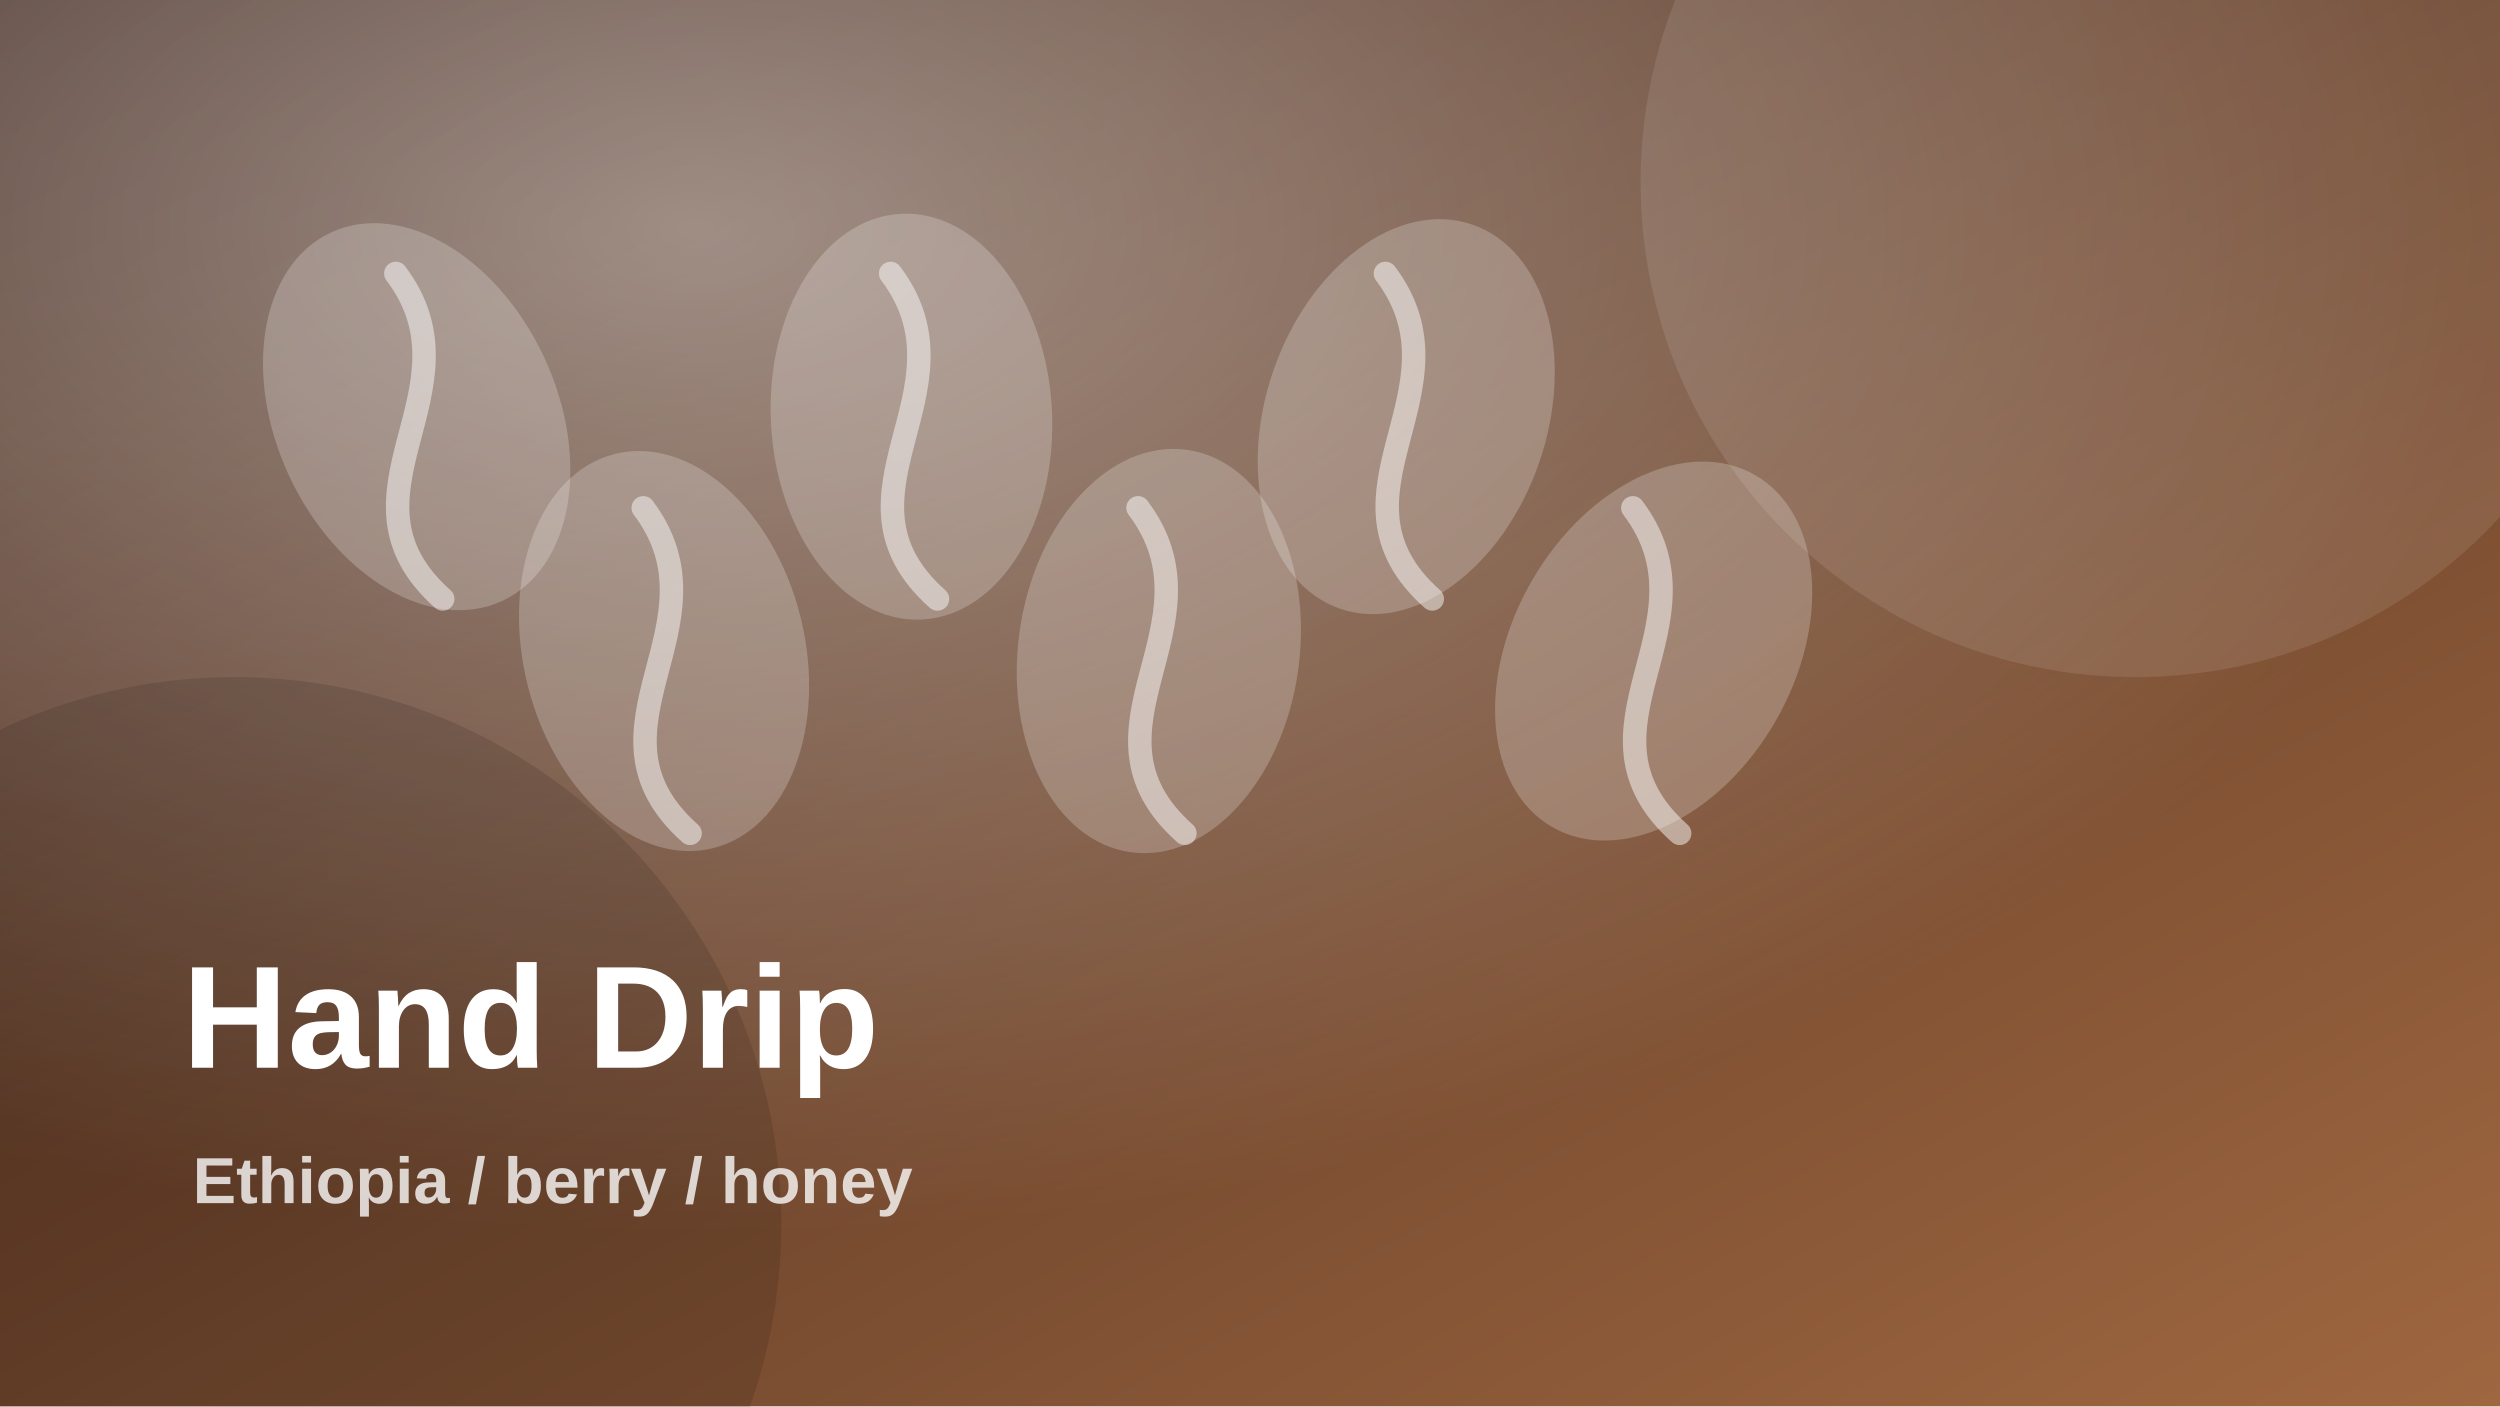
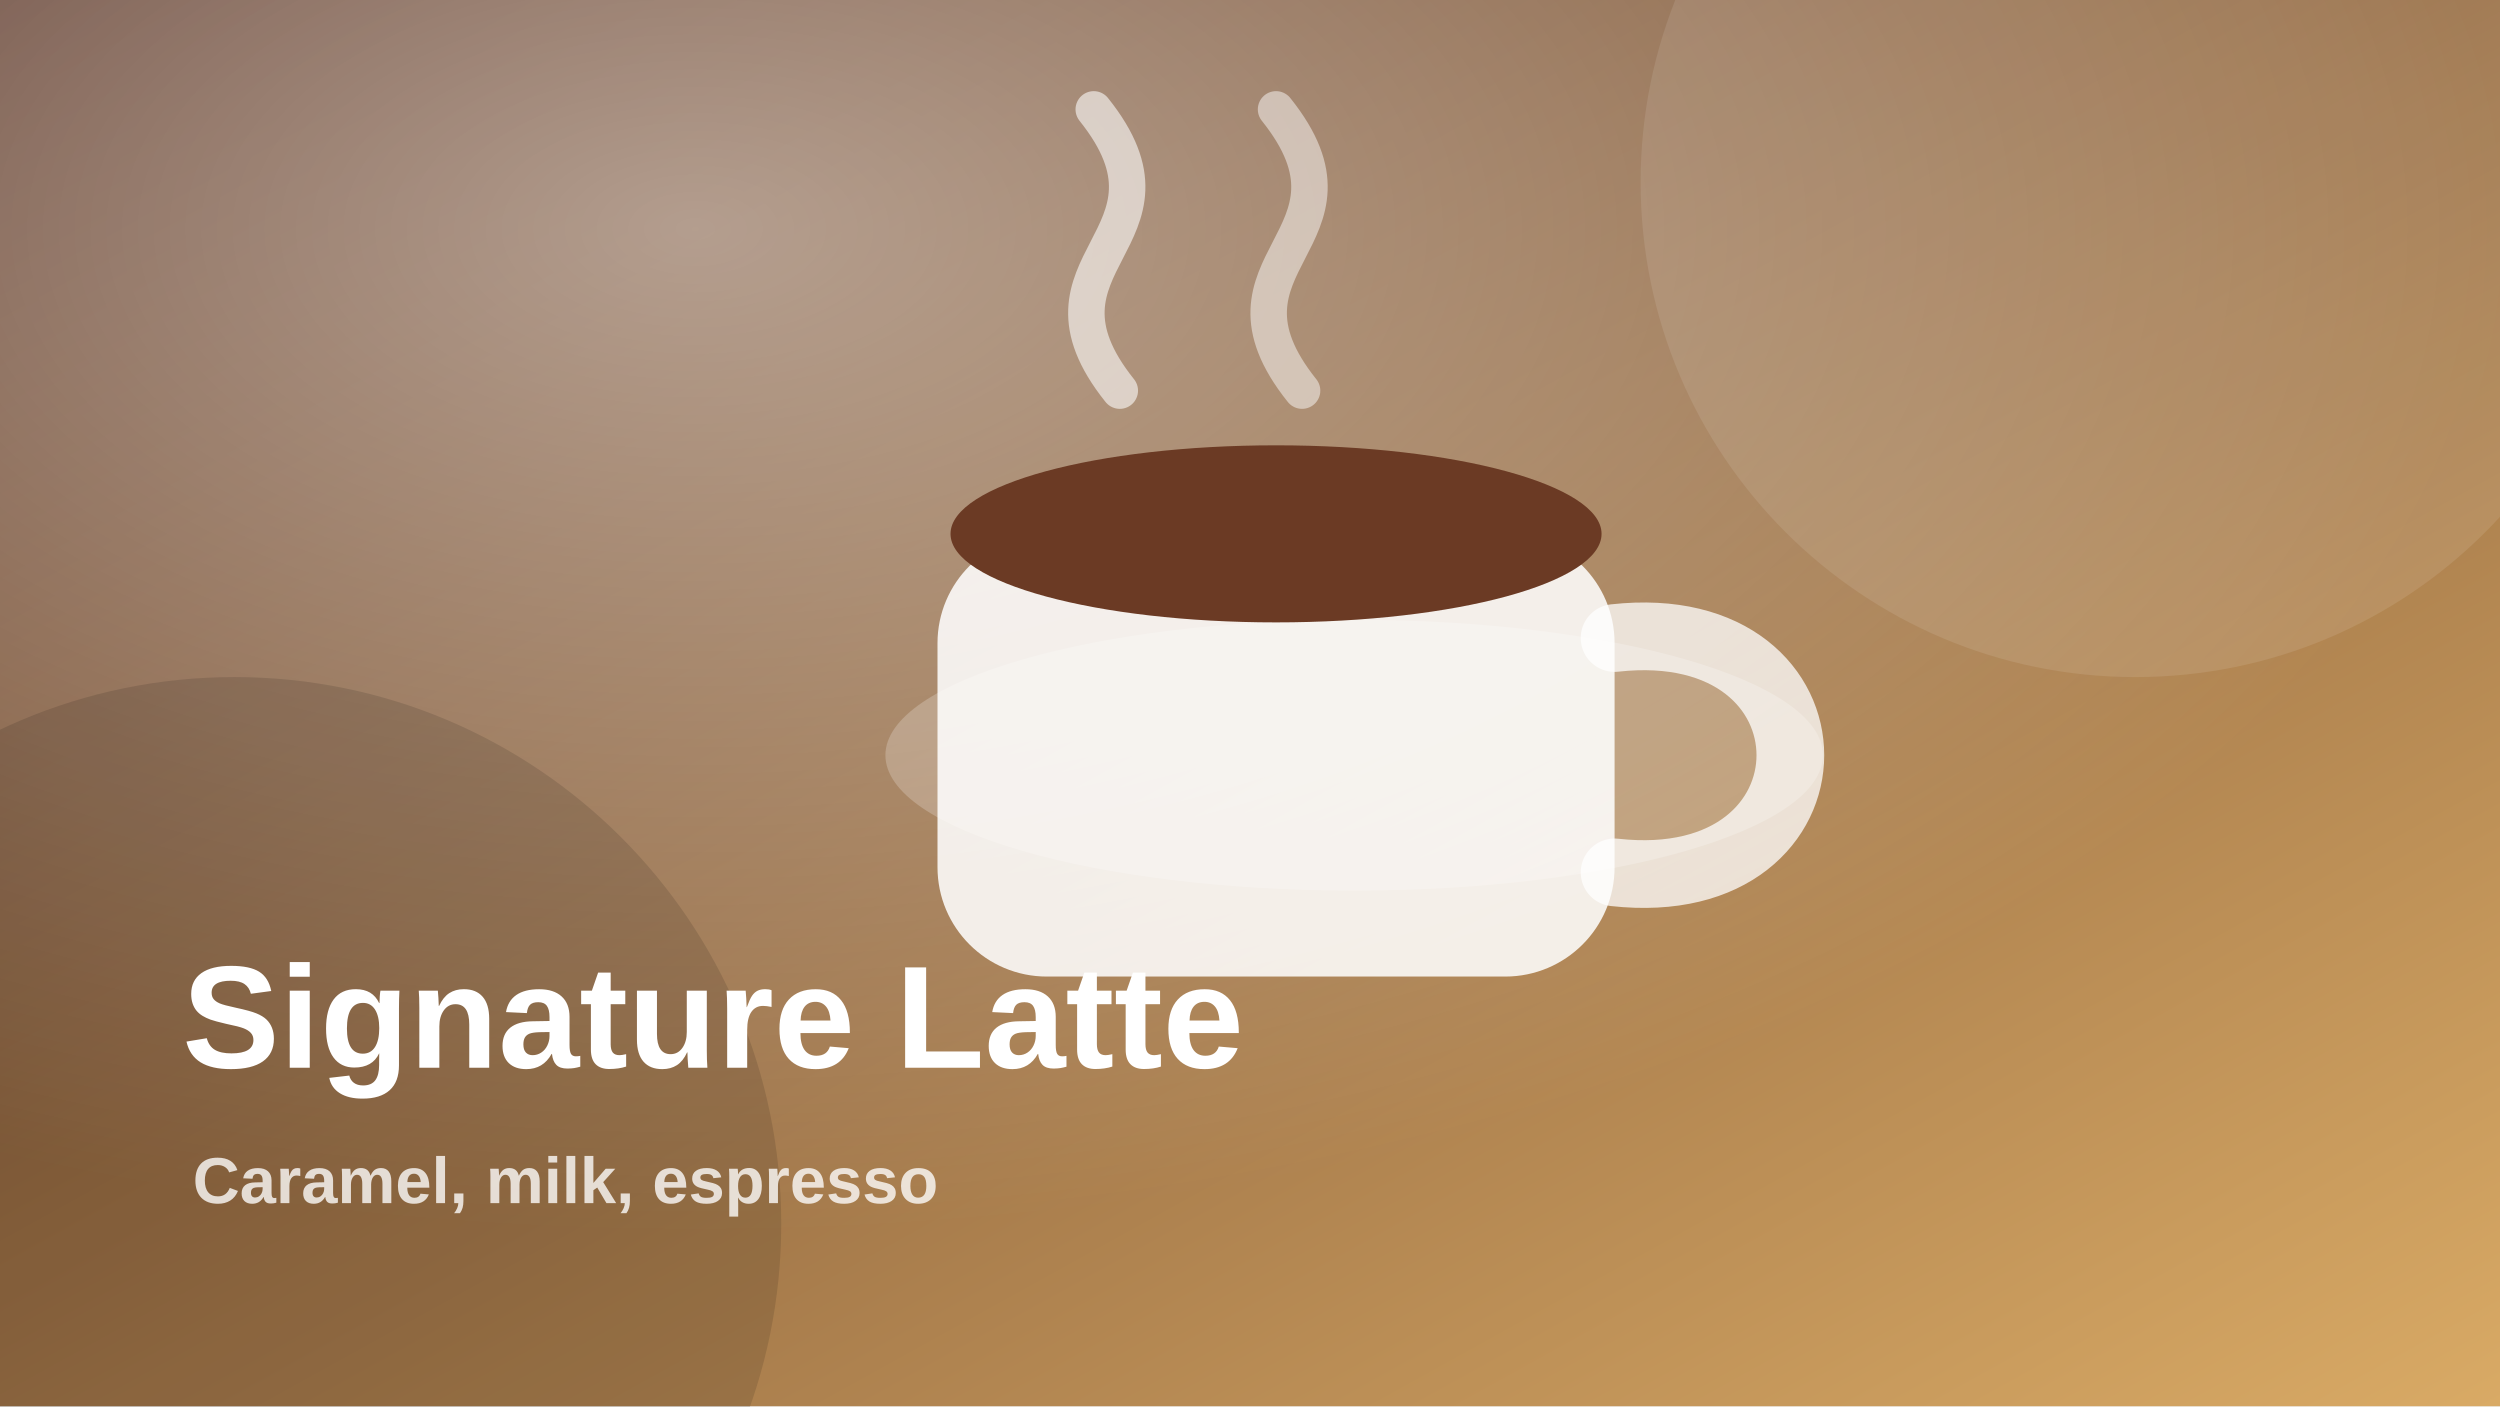
<svg xmlns="http://www.w3.org/2000/svg" width="960" height="540" viewBox="0 0 960 540">
  <defs>
    <linearGradient id="g" x1="0" y1="0" x2="1" y2="1">
-       <stop stop-color="#3b2117" offset="0" />
-       <stop stop-color="#9f6740" offset="1" />
+       <stop stop-color="#5a3424" offset="0" />
+       <stop stop-color="#d9aa65" offset="1" />
    </linearGradient>
    <radialGradient id="r" cx=".28" cy=".16" r=".72">
      <stop stop-color="rgba(255,255,255,.45)" offset="0" />
      <stop stop-color="rgba(255,255,255,0)" offset="1" />
    </radialGradient>
  </defs>
  <rect width="960" height="540" fill="url(#g)" />
  <rect width="960" height="540" fill="url(#r)" />
  <circle cx="820" cy="70" r="190" fill="rgba(255,255,255,.10)" />
  <circle cx="90" cy="470" r="210" fill="rgba(0,0,0,.12)" />
-   <ellipse cx="160" cy="160" rx="54" ry="78" transform="rotate(-25 160 160)" fill="rgba(255,255,255,.22)" />
-   <path d="M152 105 C186 150 125 190 170 230" stroke="rgba(255,255,255,.48)" stroke-width="9" fill="none" stroke-linecap="round" />
-   <ellipse cx="255" cy="250" rx="54" ry="78" transform="rotate(-14 255 250)" fill="rgba(255,255,255,.22)" />
-   <path d="M247 195 C281 240 220 280 265 320" stroke="rgba(255,255,255,.48)" stroke-width="9" fill="none" stroke-linecap="round" />
-   <ellipse cx="350" cy="160" rx="54" ry="78" transform="rotate(-3 350 160)" fill="rgba(255,255,255,.22)" />
-   <path d="M342 105 C376 150 315 190 360 230" stroke="rgba(255,255,255,.48)" stroke-width="9" fill="none" stroke-linecap="round" />
-   <ellipse cx="445" cy="250" rx="54" ry="78" transform="rotate(8 445 250)" fill="rgba(255,255,255,.22)" />
-   <path d="M437 195 C471 240 410 280 455 320" stroke="rgba(255,255,255,.48)" stroke-width="9" fill="none" stroke-linecap="round" />
-   <ellipse cx="540" cy="160" rx="54" ry="78" transform="rotate(19 540 160)" fill="rgba(255,255,255,.22)" />
-   <path d="M532 105 C566 150 505 190 550 230" stroke="rgba(255,255,255,.48)" stroke-width="9" fill="none" stroke-linecap="round" />
-   <ellipse cx="635" cy="250" rx="54" ry="78" transform="rotate(30 635 250)" fill="rgba(255,255,255,.22)" />
-   <path d="M627 195 C661 240 600 280 645 320" stroke="rgba(255,255,255,.48)" stroke-width="9" fill="none" stroke-linecap="round" />
-   <text x="70" y="410" font-family="Arial, sans-serif" font-size="56" font-weight="800" fill="white">Hand Drip</text>
-   <text x="74" y="462" font-family="Arial, sans-serif" font-size="25" font-weight="600" fill="rgba(255,255,255,.78)">Ethiopia / berry / honey</text>
+   <ellipse cx="520" cy="290" rx="180" ry="52" fill="rgba(255,255,255,.22)" />
+   <rect x="360" y="205" width="260" height="170" rx="42" fill="rgba(255,255,255,.86)" />
+   <path d="M620 245 C710 235 710 345 620 335" fill="none" stroke="rgba(255,255,255,.75)" stroke-width="26" stroke-linecap="round" />
+   <ellipse cx="490" cy="205" rx="125" ry="34" fill="#6b3a24" />
+   <path d="M430 150 C390 100 460 92 420 42" stroke="rgba(255,255,255,.58)" stroke-width="14" fill="none" stroke-linecap="round" />
+   <path d="M500 150 C460 100 530 92 490 42" stroke="rgba(255,255,255,.48)" stroke-width="14" fill="none" stroke-linecap="round" />
+   <text x="70" y="410" font-family="Arial, sans-serif" font-size="56" font-weight="800" fill="white">Signature Latte</text>
+   <text x="74" y="462" font-family="Arial, sans-serif" font-size="25" font-weight="600" fill="rgba(255,255,255,.78)">Caramel, milk, espresso</text>
</svg>
